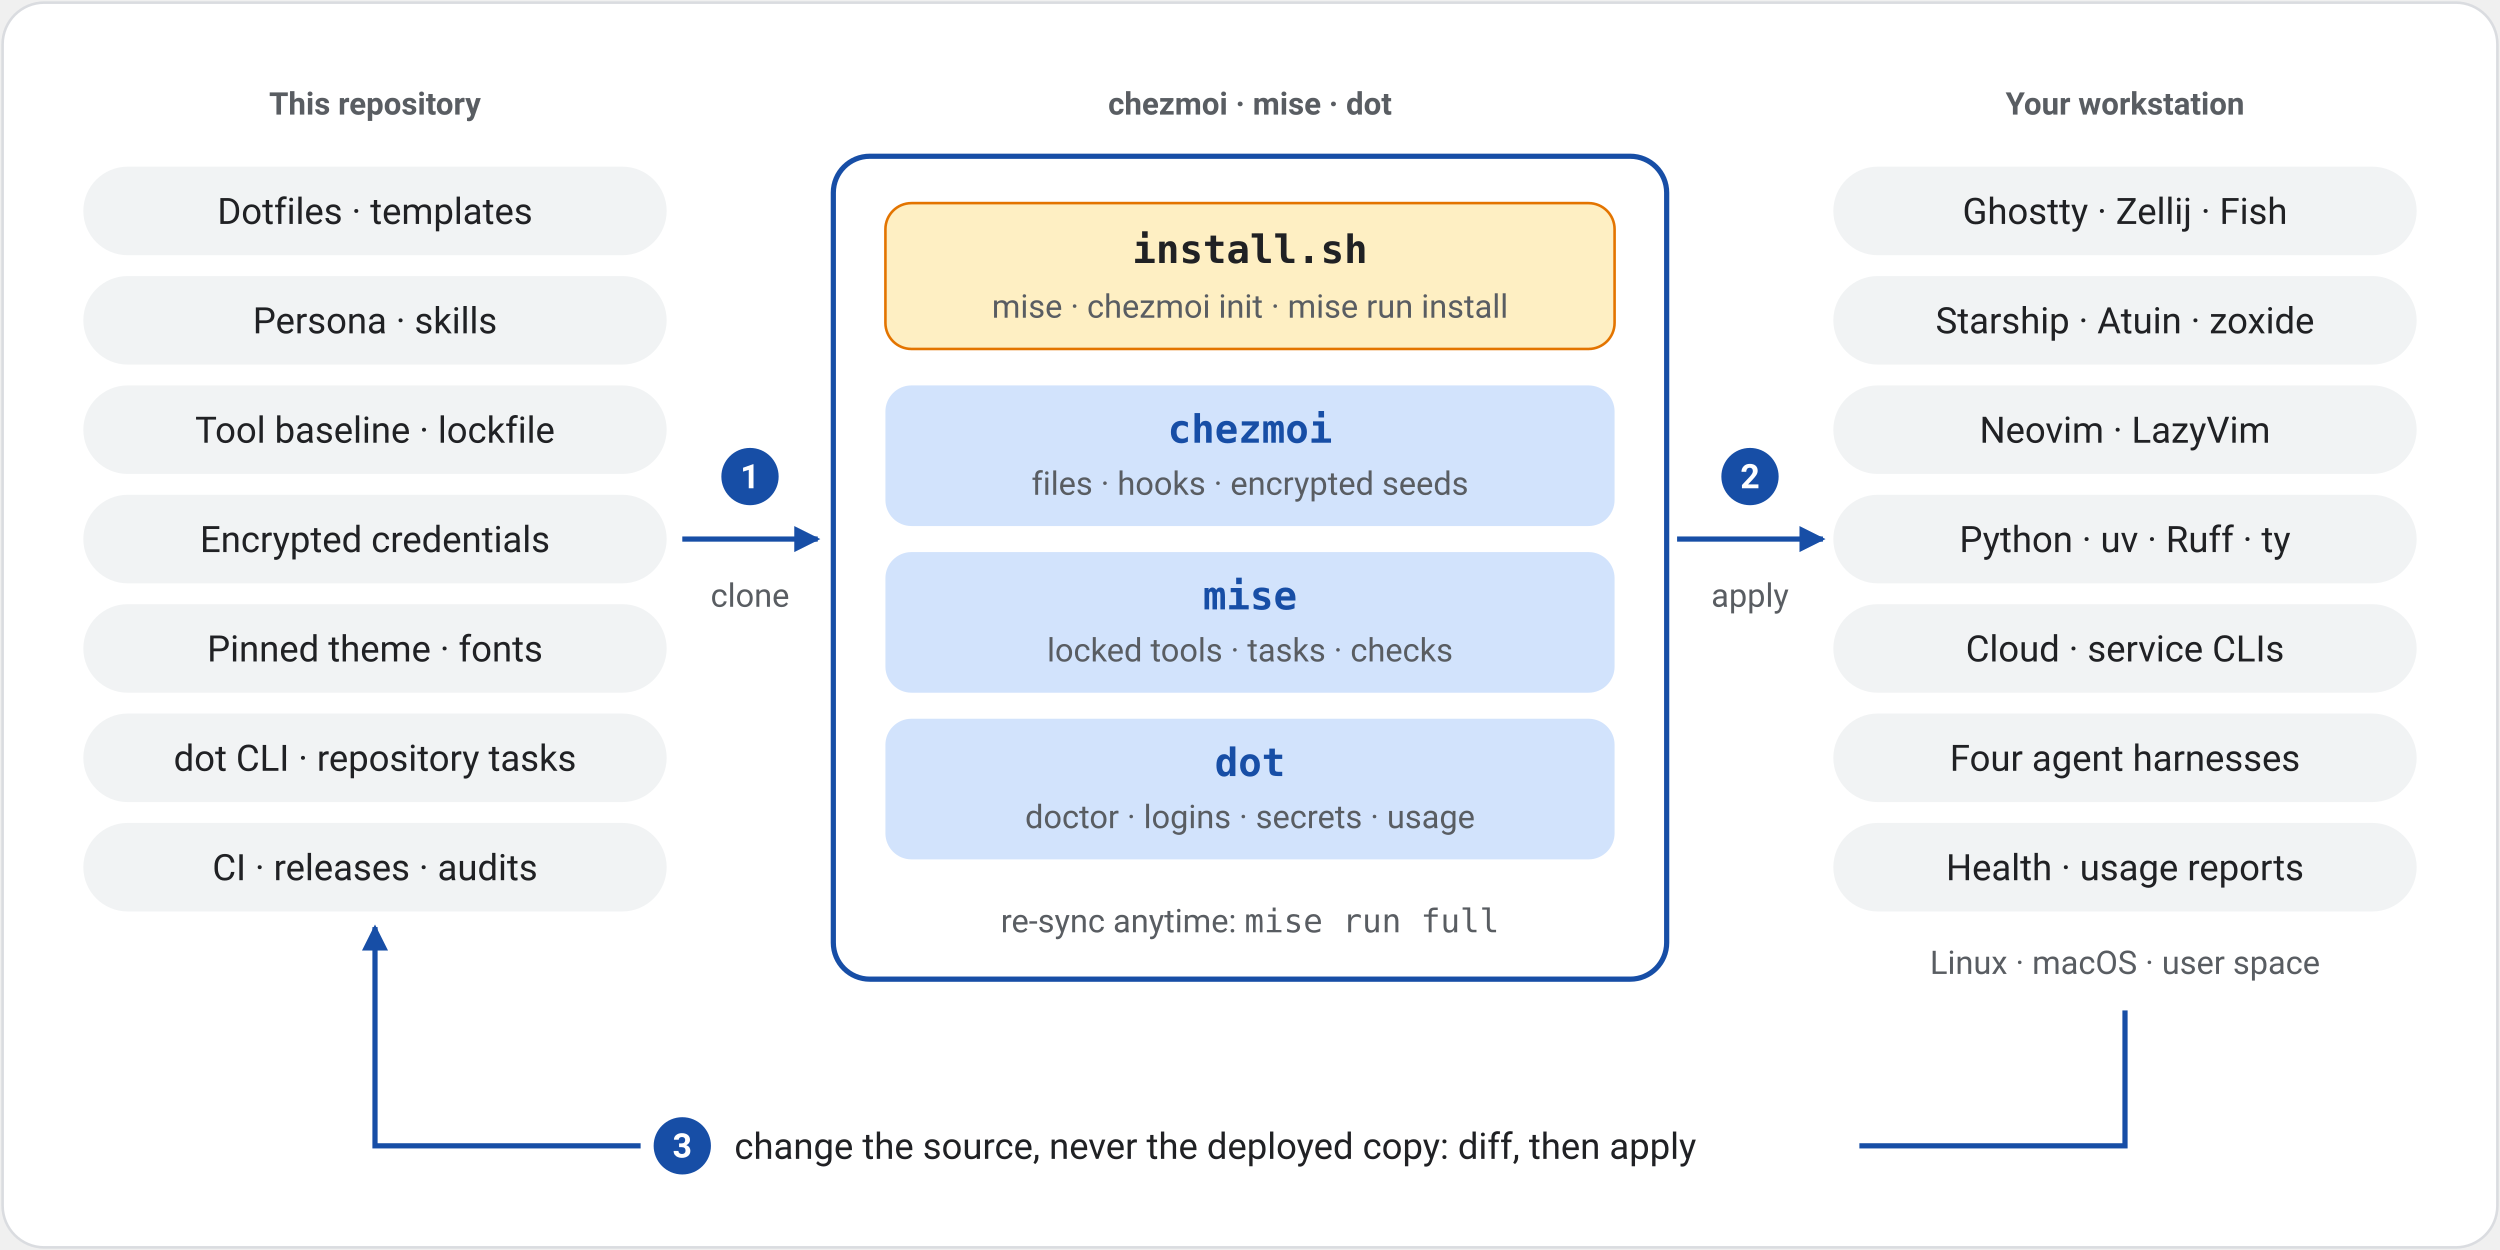
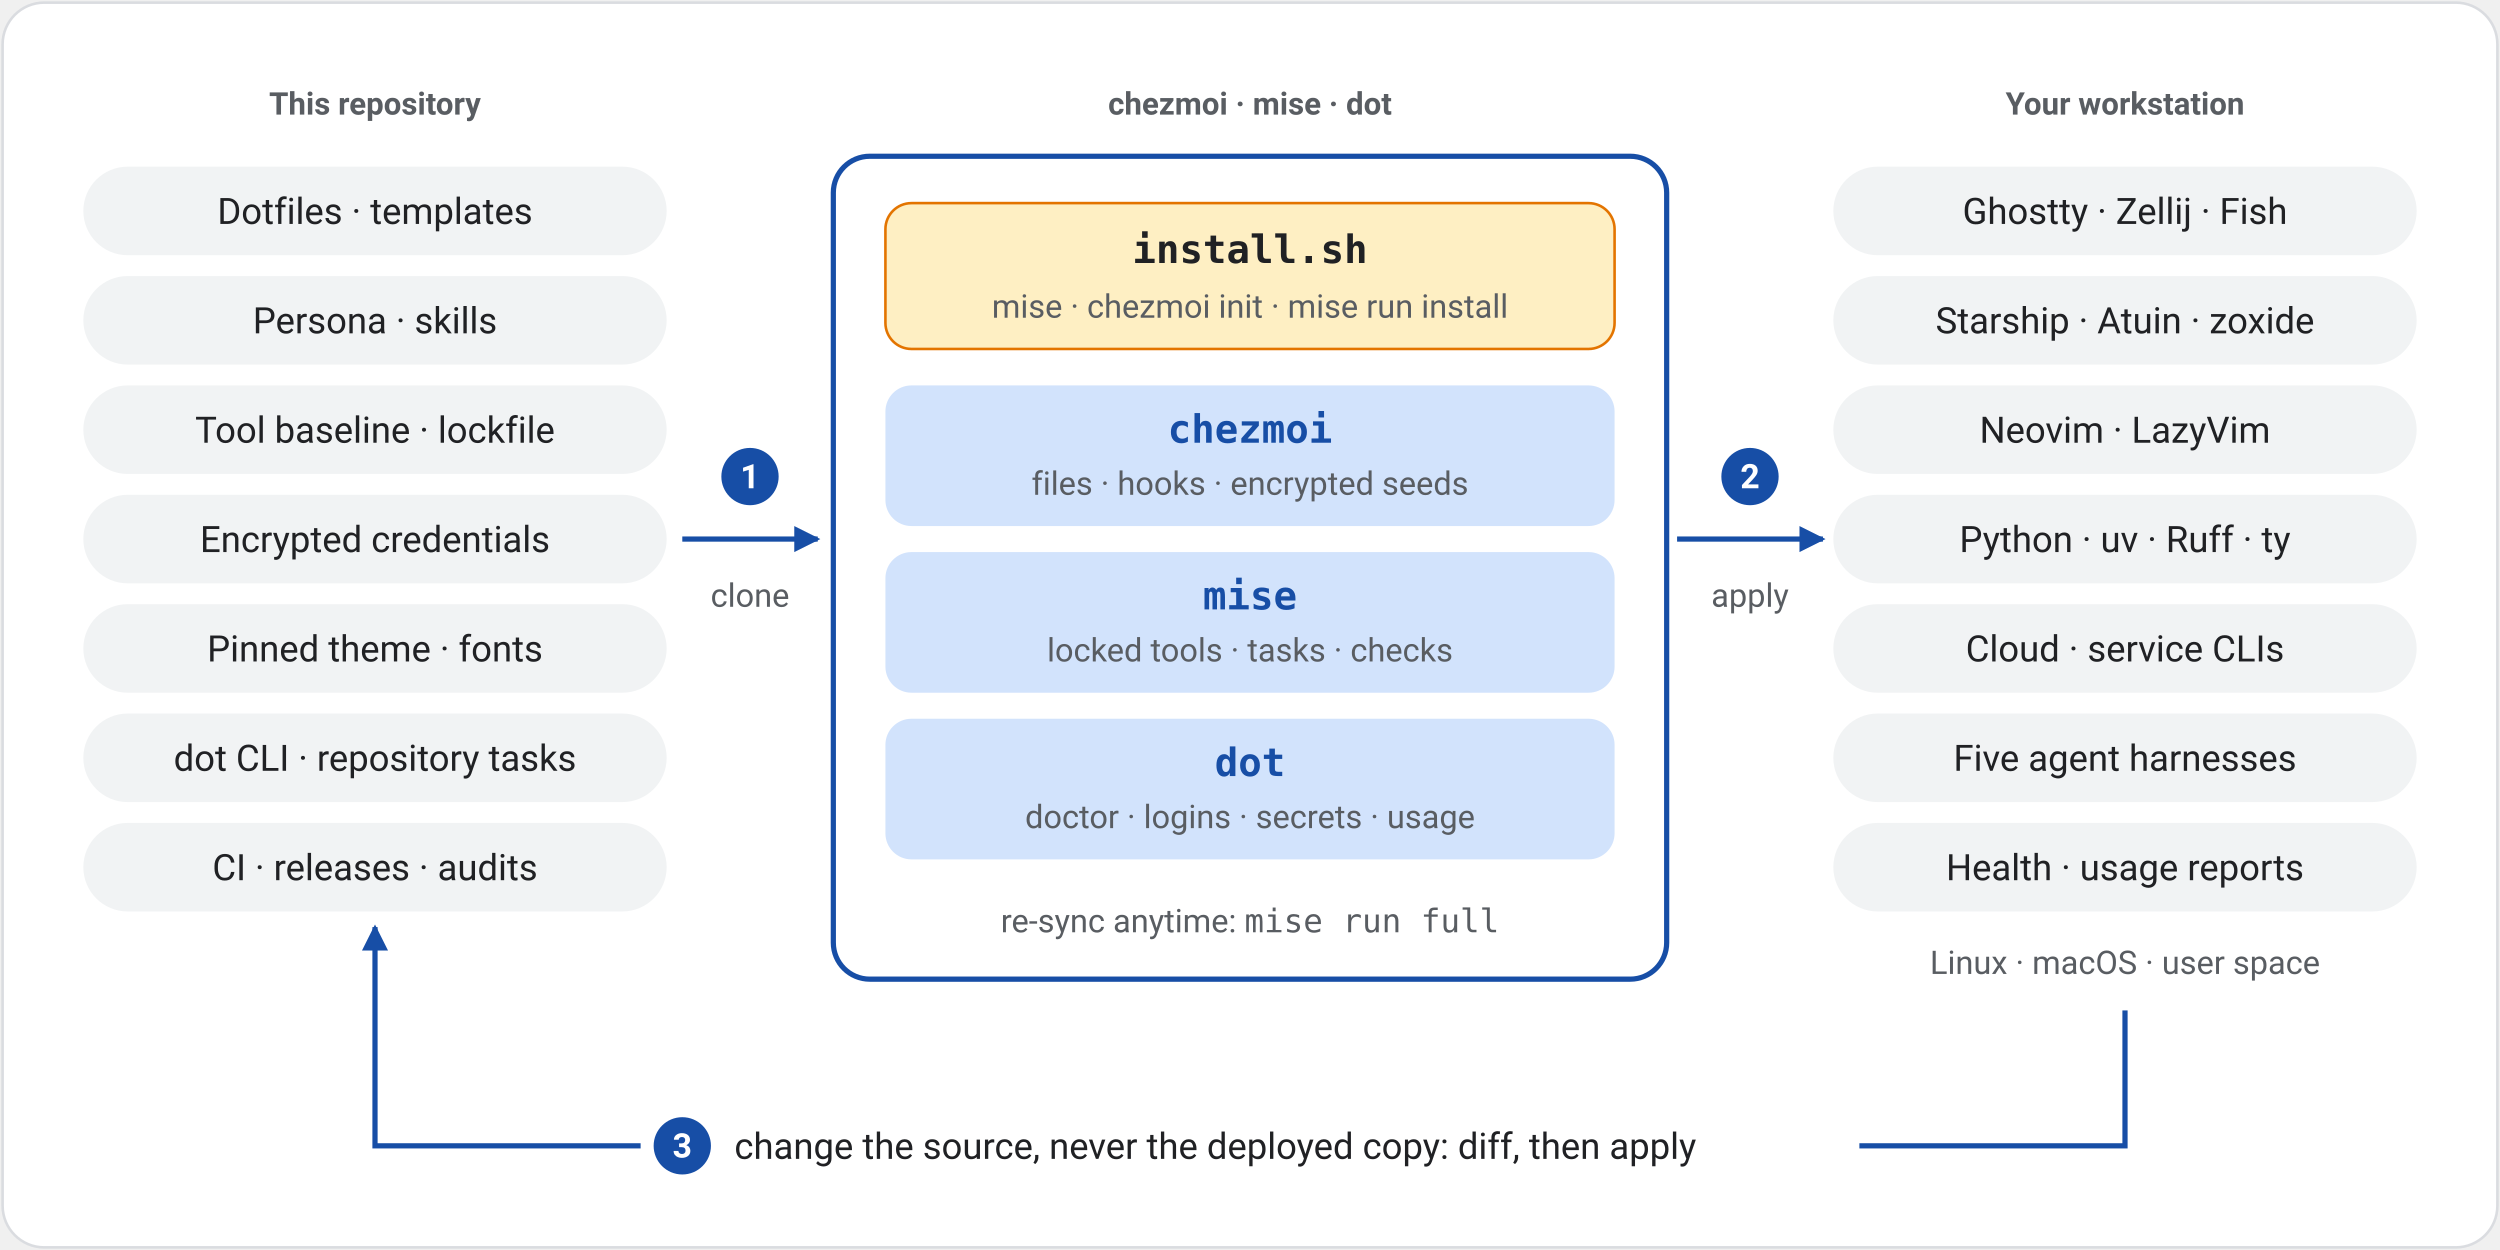
<svg xmlns="http://www.w3.org/2000/svg" width="960" height="480" viewBox="0 0 960 480" role="img" aria-labelledby="title desc">
  <defs>
    <marker id="arrow" viewBox="0 0 10 10" refX="9" refY="5" markerWidth="10" markerHeight="10" markerUnits="userSpaceOnUse" orient="auto-start-reverse">
      <path class="arrowhead" d="M0 0 L10 5 L0 10 Z" />
    </marker>
    <style>
text { font-family: "Google Sans", "Google Sans Text", Roboto, "Segoe UI", Helvetica, Arial, sans-serif; fill: #202124; }
.code { font-family: "Google Sans Code", "JetBrains Mono", Menlo, Consolas, "DejaVu Sans Mono", monospace; }
.card { fill: #FFFFFF; stroke: #DADCE0; }
.label { font-size: 12px; font-weight: 600; fill: #595D62; }
.chip { fill: #F1F3F4; }
.chip-text { font-size: 14px; }
.muted { font-size: 12.5px; fill: #595D62; }
.box { fill: #FFFFFF; stroke: #174EA6; stroke-width: 2; }
.tile { fill: #D2E3FC; }
.tile-title { font-size: 15px; font-weight: 700; fill: #174EA6; }
.config { fill: #FEEFC3; stroke: #E37400; }
.step { fill: #174EA6; }
.step-text { font-size: 13px; font-weight: 700; fill: #FFFFFF; }
.flow { fill: none; stroke: #174EA6; stroke-width: 2; }
.arrowhead { fill: #174EA6; }
.mask { fill: #FFFFFF; }
</style>
  </defs>
  <rect class="card" x="1" y="1" width="958" height="478" rx="16" />
  <text class="label" x="144" y="44" text-anchor="middle">This repository</text>
  <g text-anchor="middle">
    <rect class="chip" x="32" y="64" width="224" height="34" rx="17" />
    <text class="chip-text" x="144" y="86">Dotfiles · templates</text>
    <rect class="chip" x="32" y="106" width="224" height="34" rx="17" />
    <text class="chip-text" x="144" y="128">Persona · skills</text>
    <rect class="chip" x="32" y="148" width="224" height="34" rx="17" />
    <text class="chip-text" x="144" y="170">Tool baseline · lockfile</text>
    <rect class="chip" x="32" y="190" width="224" height="34" rx="17" />
    <text class="chip-text" x="144" y="212">Encrypted credentials</text>
    <rect class="chip" x="32" y="232" width="224" height="34" rx="17" />
    <text class="chip-text" x="144" y="254">Pinned theme · fonts</text>
    <rect class="chip" x="32" y="274" width="224" height="34" rx="17" />
    <text class="chip-text" x="144" y="296">dot CLI · repository tasks</text>
    <rect class="chip" x="32" y="316" width="224" height="34" rx="17" />
    <text class="chip-text" x="144" y="338">CI · releases · audits</text>
  </g>
  <line class="flow" x1="262" y1="207" x2="314" y2="207" marker-end="url(#arrow)" />
  <circle class="step" cx="288" cy="183" r="11" />
  <text class="step-text" x="288" y="187.5" text-anchor="middle">1</text>
  <text class="muted" x="288" y="233" text-anchor="middle">clone</text>
  <text class="label" x="480" y="44" text-anchor="middle">chezmoi · mise · dot</text>
  <rect class="box" x="320" y="60" width="320" height="316" rx="14" />
  <g text-anchor="middle">
    <rect class="config" x="340" y="78" width="280" height="56" rx="10" />
    <text class="code" x="480" y="101" style="font-size:15px;font-weight:700">install.sh</text>
    <text class="muted" x="480" y="122">mise · chezmoi init · mise run install</text>
    <rect class="tile" x="340" y="148" width="280" height="54" rx="10" />
    <text class="code tile-title" x="480" y="170">chezmoi</text>
    <text class="muted" x="480" y="190">files · hooks · encrypted seeds</text>
    <rect class="tile" x="340" y="212" width="280" height="54" rx="10" />
    <text class="code tile-title" x="480" y="234">mise</text>
    <text class="muted" x="480" y="254">locked tools · tasks · checks</text>
    <rect class="tile" x="340" y="276" width="280" height="54" rx="10" />
    <text class="code tile-title" x="480" y="298">dot</text>
    <text class="muted" x="480" y="318">doctor · logins · secrets · usage</text>
    <text class="muted" x="480" y="358">re-sync anytime: <tspan class="code">mise run full</tspan>
    </text>
  </g>
  <line class="flow" x1="644" y1="207" x2="700" y2="207" marker-end="url(#arrow)" />
  <circle class="step" cx="672" cy="183" r="11" />
  <text class="step-text" x="672" y="187.5" text-anchor="middle">2</text>
  <text class="muted" x="672" y="233" text-anchor="middle">apply</text>
  <text class="label" x="816" y="44" text-anchor="middle">Your workstation</text>
  <g text-anchor="middle">
    <rect class="chip" x="704" y="64" width="224" height="34" rx="17" />
    <text class="chip-text" x="816" y="86">Ghostty · Zellij · Fish</text>
    <rect class="chip" x="704" y="106" width="224" height="34" rx="17" />
    <text class="chip-text" x="816" y="128">Starship · Atuin · zoxide</text>
    <rect class="chip" x="704" y="148" width="224" height="34" rx="17" />
    <text class="chip-text" x="816" y="170">Neovim · LazyVim</text>
    <rect class="chip" x="704" y="190" width="224" height="34" rx="17" />
    <text class="chip-text" x="816" y="212">Python · uv · Ruff · ty</text>
    <rect class="chip" x="704" y="232" width="224" height="34" rx="17" />
    <text class="chip-text" x="816" y="254">Cloud · service CLIs</text>
    <rect class="chip" x="704" y="274" width="224" height="34" rx="17" />
-     <text class="chip-text" x="816" y="296">Four agent harnesses</text>
+     <text class="chip-text" x="816" y="296">Five agent harnesses</text>
    <rect class="chip" x="704" y="316" width="224" height="34" rx="17" />
    <text class="chip-text" x="816" y="338">Health · usage reports</text>
  </g>
  <text class="muted" x="816" y="374" text-anchor="middle">Linux · macOS · user space</text>
  <path class="flow" d="M816 388 V440 H144 V356" marker-end="url(#arrow)" />
  <rect class="mask" x="246" y="428" width="468" height="24" />
  <circle class="step" cx="262" cy="440" r="11" />
  <text class="step-text" x="262" y="444.5" text-anchor="middle">3</text>
  <text x="282" y="445" style="font-size:14px">change the source, never the deployed copy: diff, then apply</text>
</svg>
